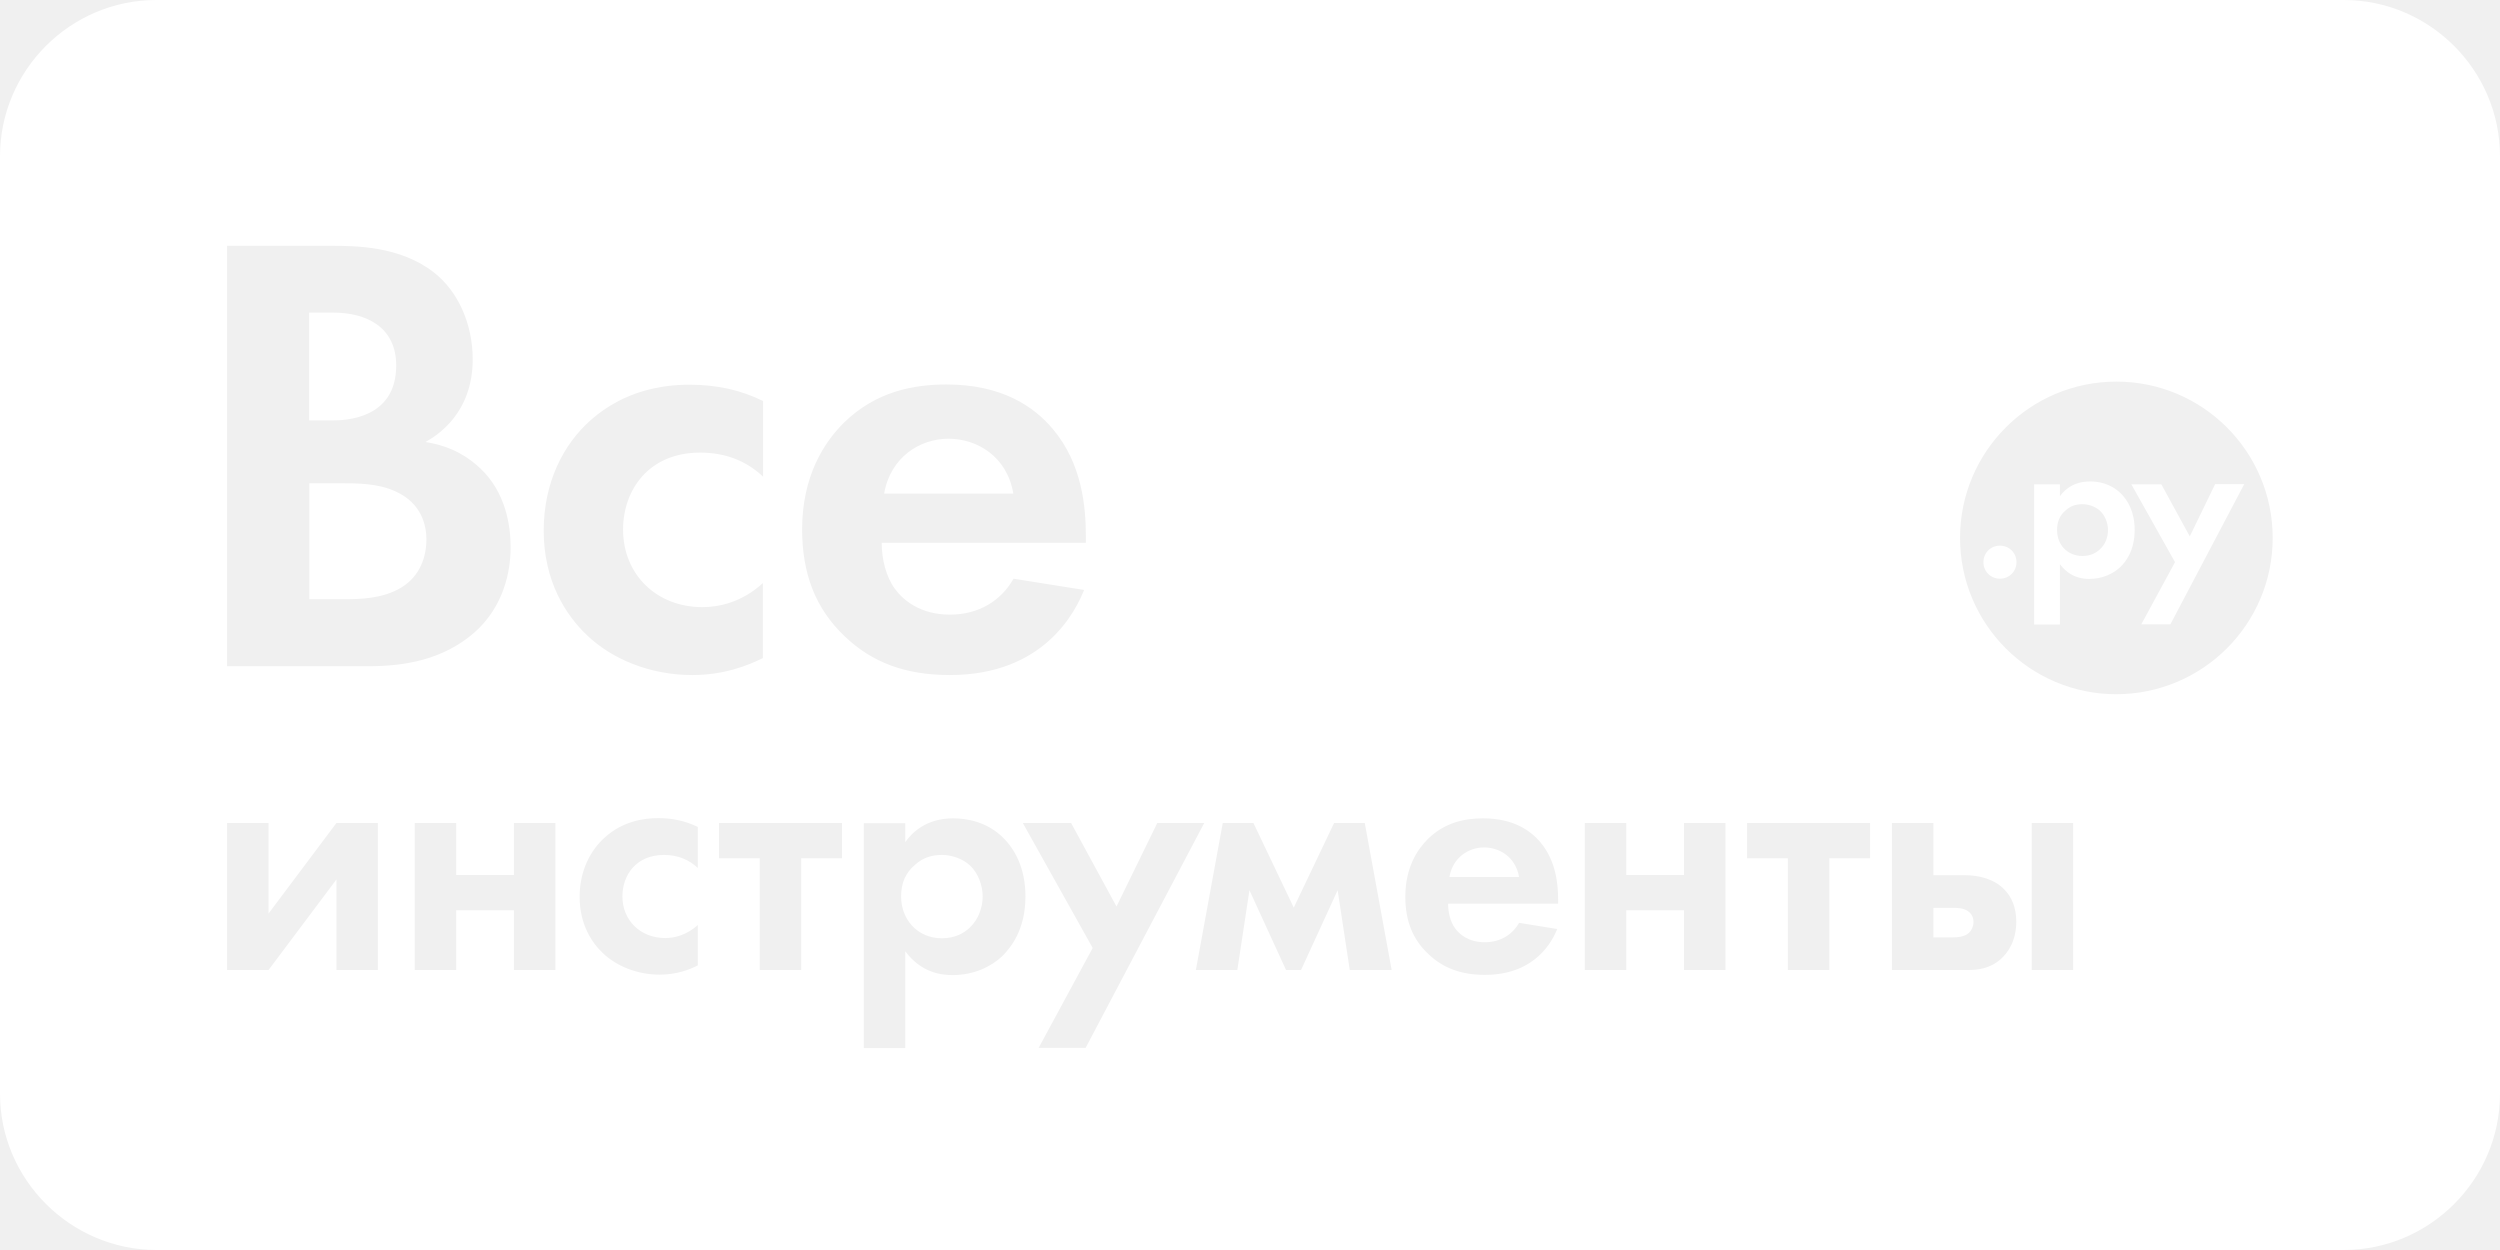
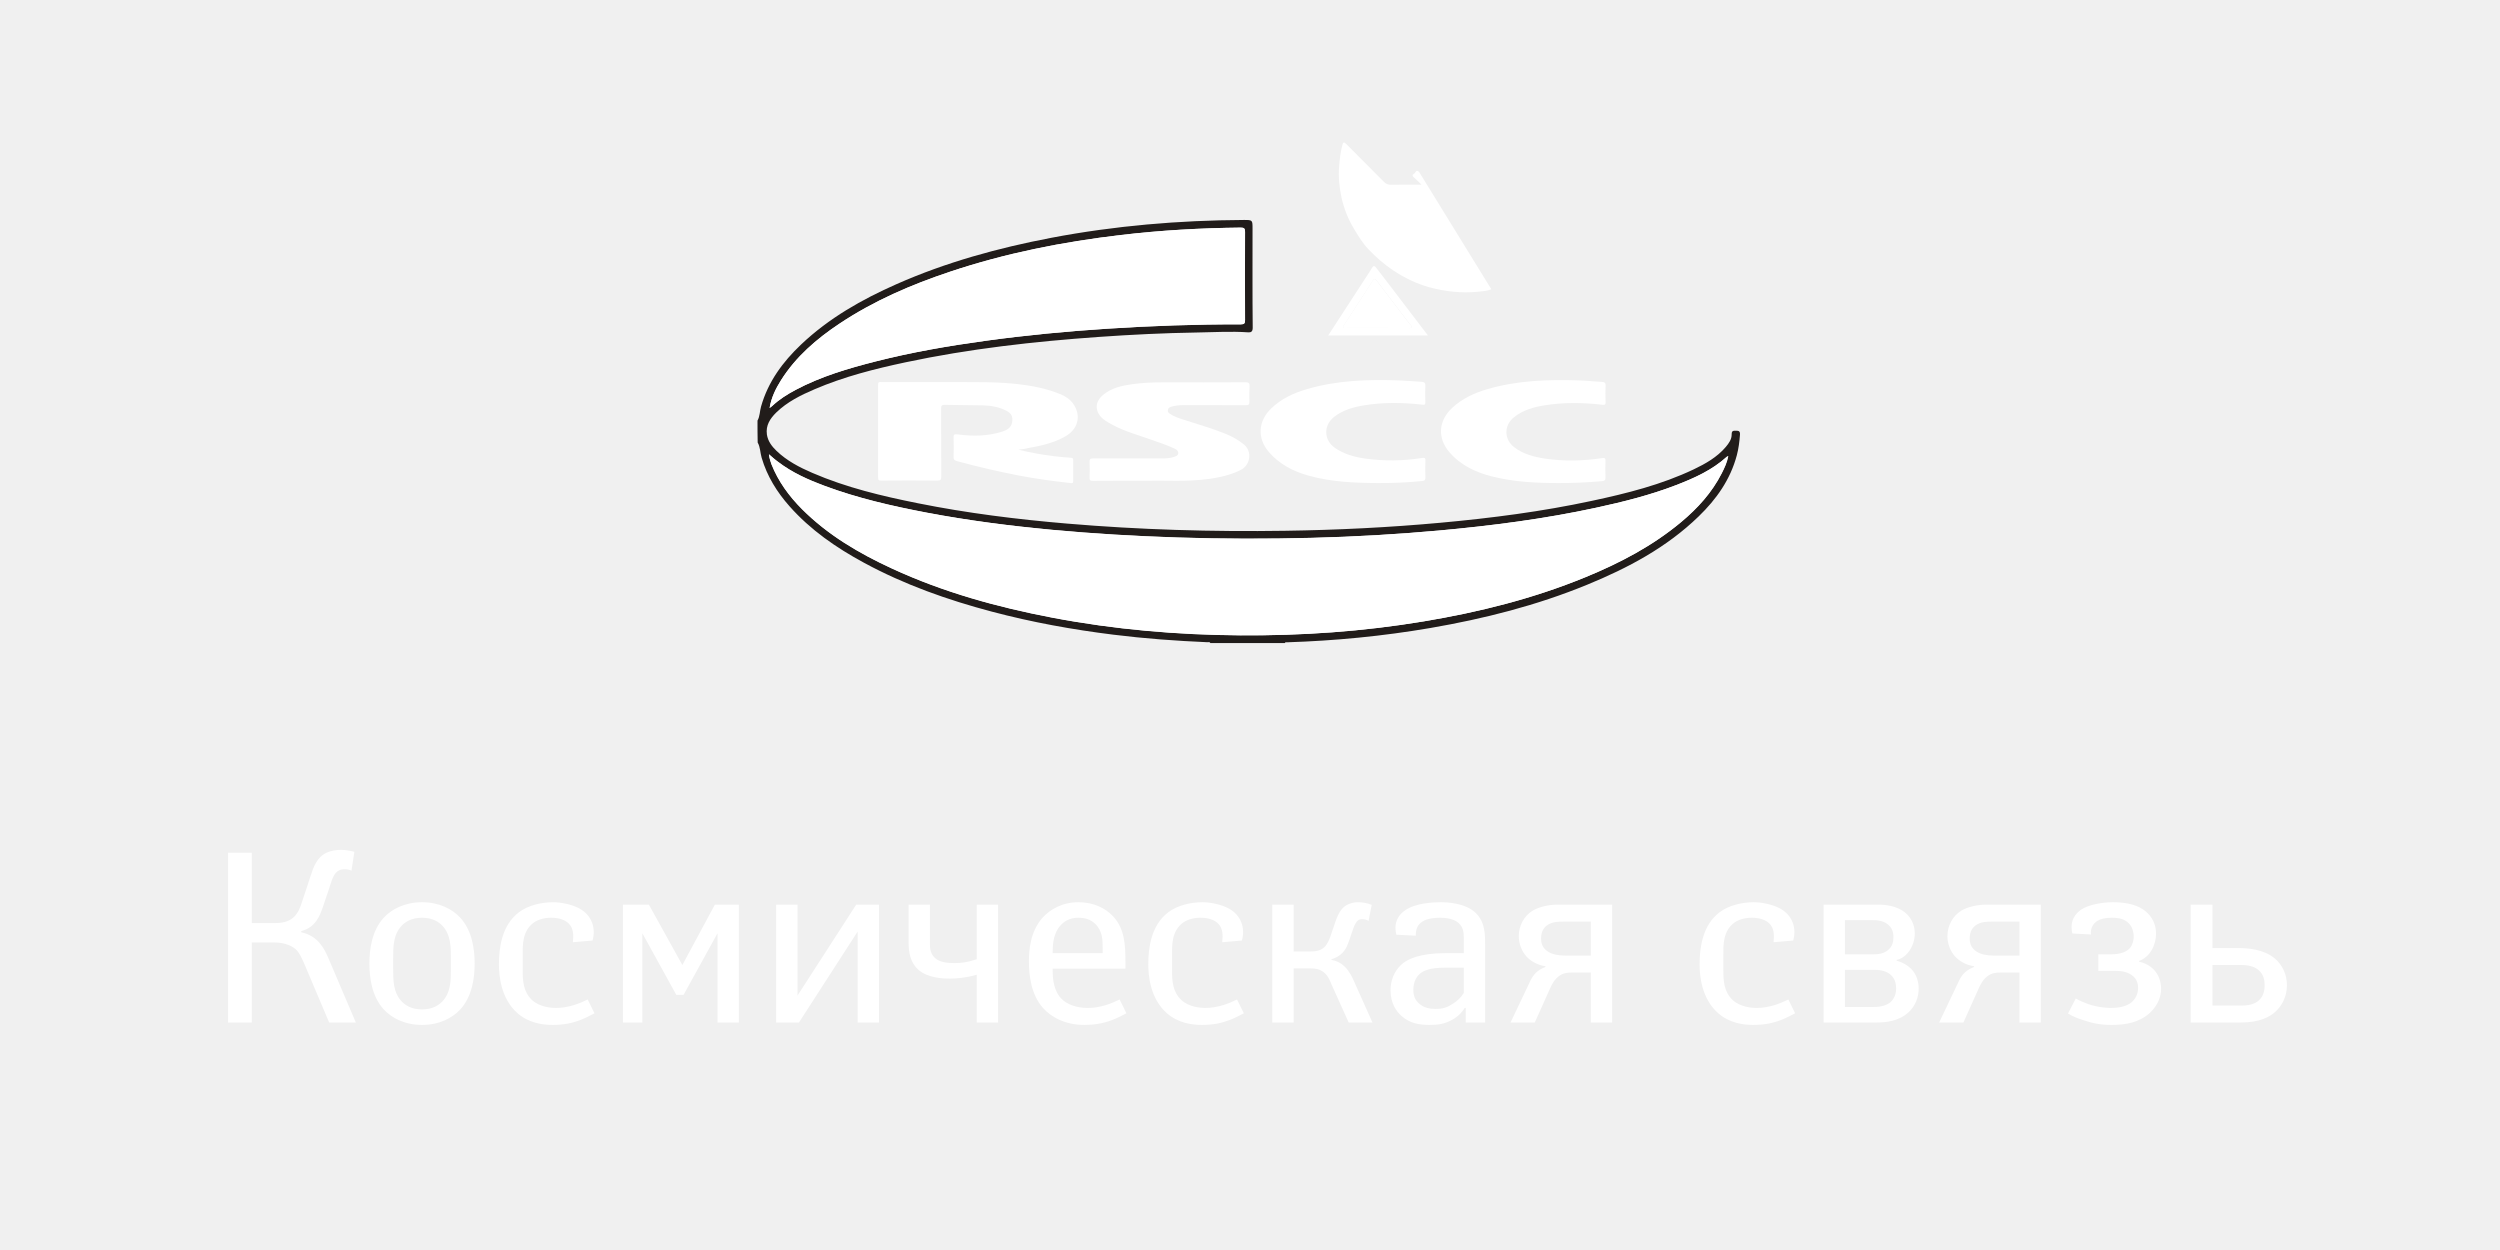
<svg xmlns="http://www.w3.org/2000/svg" width="1000" height="500" viewBox="0 0 1000 500" fill="none">
-   <path d="M160.243 235.185C152.924 239.506 143.84 239.683 137.843 239.683H123.732V193.298H135.814C142.87 193.298 151.16 193.298 158.215 196.561C168.798 201.323 170.562 210.406 170.562 215.697C170.562 222.399 168.269 230.423 160.243 235.185ZM593.615 338.977C587.53 338.977 581.092 342.945 579.769 350.794H607.637C606.226 342.769 599.788 338.977 593.615 338.977ZM787.195 364.462C785.431 363.227 782.961 363.139 781.462 363.139H773.349V374.956H781.109C782.873 374.956 785.431 374.78 787.195 373.457C788.253 372.663 789.399 370.988 789.399 368.695C789.399 366.578 788.253 365.168 787.195 364.462ZM379.399 175.485C368.022 175.485 356.204 182.804 353.647 197.443H405.327C402.857 182.54 390.775 175.485 379.399 175.485ZM376.753 341.975C372.431 341.975 368.992 343.21 365.993 345.944C362.289 349.03 360.437 353.175 360.437 358.554C360.437 364.021 362.642 368.43 365.905 371.34C368.11 373.28 371.638 375.309 376.753 375.309C382.221 375.309 385.748 373.104 387.865 371.076C391.393 367.813 393.068 362.963 393.068 358.554C393.068 354.233 391.304 349.295 388.041 346.208C385.043 343.474 380.721 341.975 376.753 341.975ZM158.48 146.208C158.48 130.864 146.662 125.044 133.257 125.044H123.644V168.166H132.992C138.019 168.166 158.48 167.637 158.48 146.208ZM1000 62.522V437.478C1000 471.869 971.867 500 937.472 500H62.528C28.133 499.912 0 471.781 0 437.478V62.522C0 28.131 28.133 0 62.528 0H937.472C971.867 0 1000 28.131 1000 62.522ZM217.48 212.257C217.48 232.716 226.563 246.296 234.853 254.145C244.642 263.492 259.811 270.018 276.92 270.018C289.532 270.018 299.145 266.226 305.142 263.228V233.245C296.852 240.829 287.768 242.857 280.977 242.857C262.545 242.857 249.228 229.718 249.228 211.817C249.228 195.944 259.547 181.041 280.007 181.041C290.59 181.041 298.704 184.568 305.23 190.653V160.406C296.411 156.085 287.062 153.88 275.686 153.88C265.103 153.88 249.757 156.173 236.352 167.989C225.24 177.778 217.48 193.122 217.48 212.257ZM90.837 266.49H147.279C161.919 266.49 177.264 263.933 189.876 252.91C201.429 242.593 204.251 228.748 204.251 218.871C204.251 210.053 202.222 196.914 192.169 187.39C187.847 183.333 181.321 178.571 170.209 176.808C174.707 174.25 189.082 165.432 189.082 143.739C189.082 129.63 183.261 116.49 173.472 108.907C159.891 98.325 141.723 98.325 132.375 98.325H90.837V266.49ZM151.16 329.189H134.58L107.417 365.432V329.189H90.837V388.007H107.417L134.58 351.764V388.007H151.16V329.189ZM222.154 329.189H205.574V350H182.468V329.189H165.888V388.007H182.468V364.109H205.574V388.007H222.154V329.189ZM279.125 330.776C274.363 328.483 269.336 327.249 263.251 327.249C257.518 327.249 249.228 328.483 242.085 334.832C236.088 340.123 231.855 348.413 231.855 358.73C231.855 369.753 236.705 377.072 241.203 381.305C246.494 386.332 254.696 389.859 263.868 389.859C270.659 389.859 275.862 387.831 279.125 386.155V370.018C274.627 374.074 269.777 375.22 266.073 375.22C256.195 375.22 248.964 368.166 248.964 358.554C248.964 350 254.52 341.975 265.544 341.975C271.276 341.975 275.597 343.915 279.125 347.178V330.776ZM336.802 329.189H287.592V343.298H303.907V388.007H320.487V343.298H336.802V329.189ZM338.037 254.674C348.884 264.991 362.201 270.018 379.928 270.018C418.026 270.018 430.373 244.092 433.636 235.979L405.415 231.481C400.388 240.3 391.569 245.855 379.928 245.855C368.11 245.855 361.231 240.035 357.968 235.538C354.44 230.776 352.677 223.721 352.677 217.108H434.342V214.55C434.342 202.734 432.842 185.538 421.201 171.693C413.617 162.61 400.741 153.792 378.605 153.792C365.464 153.792 350.384 156.526 337.508 169.136C329.659 176.984 320.84 190.3 320.84 211.993C320.928 229.189 325.955 243.298 338.037 254.674ZM410.177 358.554C410.177 346.914 405.68 339.506 401.358 335.185C394.744 328.571 386.454 327.337 381.251 327.337C370.403 327.337 364.671 333.157 362.113 336.861V329.277H345.533V419.224H362.113V380.511C368.639 389.33 376.929 390.035 380.986 390.035C389.717 390.035 396.508 386.596 400.917 382.452C404.357 379.012 410.177 371.869 410.177 358.554ZM434.253 419.136L481.7 329.189H462.916L446.6 362.61L428.433 329.189H409.119L437.076 379.189L415.469 419.136H434.253ZM556.663 388.007L545.904 329.189H533.645L517.506 363.051L501.367 329.189H489.108L478.349 388.007H494.929L499.78 356.085L514.419 388.007H520.416L535.056 356.085L539.907 388.007H556.663ZM623.247 360.053C623.247 353.704 622.453 344.444 616.192 336.949C612.135 332.099 605.168 327.337 593.262 327.337C586.207 327.337 578.005 328.836 571.126 335.626C566.893 339.859 562.131 347.002 562.131 358.73C562.131 367.989 564.865 375.573 571.391 381.658C577.211 387.213 584.443 389.947 593.968 389.947C614.516 389.947 621.131 375.926 622.894 371.605L607.637 369.136C604.903 373.898 600.141 376.896 593.88 376.896C587.53 376.896 583.826 373.81 582.062 371.34C580.122 368.783 579.24 364.991 579.24 361.464H623.247V360.053V360.053ZM690.184 329.189H673.604V350H650.498V329.189H633.918V388.007H650.498V364.109H673.604V388.007H690.184V329.189ZM748.038 329.189H698.827V343.298H715.142V388.007H731.722V343.298H748.038V329.189ZM806.509 368.695C806.509 362.875 804.568 358.818 802.011 356.085C797.954 351.587 791.428 350.088 786.225 350.088H773.349V329.189H756.769V388.007H787.106C791.075 388.007 795.926 387.478 800.247 383.686C803.069 381.217 806.509 376.455 806.509 368.695ZM829.262 329.189H812.682V388.007H829.262V329.189ZM909.075 215.168C909.075 180.688 881.118 152.646 846.547 152.646C812.065 152.646 784.02 180.6 784.02 215.168C784.02 249.647 811.976 277.69 846.547 277.69C881.118 277.601 909.075 249.647 909.075 215.168ZM875.915 214.55L864.538 193.739H852.544L870.006 224.868L856.513 249.735H868.154L897.698 193.651H886.057L875.915 214.55ZM848.399 197.443C851.133 200.176 853.867 204.762 853.867 211.993C853.867 220.282 850.251 224.78 848.135 226.808C845.313 229.453 841.079 231.57 835.7 231.57C833.142 231.57 828.027 231.129 823.97 225.661V249.824H813.652V193.739H823.97V198.501C825.558 196.208 829.174 192.593 835.876 192.593C839.051 192.504 844.254 193.298 848.399 197.443ZM843.196 211.993C843.196 209.259 842.05 206.261 840.021 204.321C838.169 202.645 835.435 201.675 832.966 201.675C830.232 201.675 828.115 202.469 826.263 204.145C823.97 206.085 822.824 208.642 822.824 211.993C822.824 215.344 824.147 218.166 826.175 219.929C827.498 221.076 829.703 222.399 832.966 222.399C836.317 222.399 838.522 221.076 839.933 219.753C842.226 217.725 843.196 214.727 843.196 211.993ZM799.982 218.254C796.278 218.254 793.368 221.164 793.368 224.868C793.368 228.571 796.278 231.481 799.982 231.481C803.686 231.481 806.597 228.571 806.597 224.868C806.597 221.164 803.686 218.254 799.982 218.254Z" fill="#ffffff" />
+   <path d="M303 168.24C303.982 166.513 303.88 164.483 304.422 162.621C307.231 152.703 313.087 144.782 320.432 137.81C331.568 127.249 344.702 119.802 358.648 113.641C378.483 104.875 399.232 99.188 420.49 95.126C445.944 90.286 471.635 88.119 497.53 87.984C501.016 87.984 501.016 87.984 501.016 91.504C501.016 104.705 500.948 117.906 501.084 131.108C501.084 132.766 500.305 133.003 499.256 132.935C492.385 132.461 485.513 132.902 478.676 133.003C465.644 133.206 452.646 133.849 439.648 134.763C413.652 136.591 387.758 139.502 362.236 144.918C349.847 147.558 337.56 150.672 325.882 155.682C320.331 158.051 314.915 160.725 310.514 164.99C308.077 167.394 306.249 170.101 306.757 173.791C307.163 176.499 308.72 178.53 310.616 180.358C314.746 184.318 319.755 186.924 324.934 189.158C338.508 195.014 352.792 198.433 367.211 201.31C386.911 205.27 406.815 207.741 426.819 209.434C455.828 211.905 484.904 212.751 514.048 212.311C534.797 212.006 555.547 210.991 576.228 209.095C596.572 207.234 616.813 204.627 636.784 200.329C650.73 197.35 664.54 193.897 677.504 187.737C682.243 185.469 686.813 182.896 690.299 178.801C691.552 177.311 692.703 175.72 692.669 173.689C692.635 171.997 693.684 172.336 694.666 172.302C695.918 172.234 696.054 173.046 695.986 173.926C695.783 176.668 695.444 179.41 694.734 182.084C692.161 191.799 686.576 199.685 679.468 206.557C666.639 219.013 651.17 227.205 634.821 233.907C614.613 242.2 593.593 247.514 572.133 251.203C553.143 254.453 534.019 256.315 514.793 256.924C514.488 256.924 514.082 256.789 513.946 257.229C504.029 257.229 494.077 257.229 484.159 257.229C483.889 256.653 483.381 256.924 482.975 256.89C470.417 256.348 457.893 255.435 445.402 253.878C429.02 251.847 412.772 248.902 396.795 244.671C379.025 239.966 361.762 233.873 345.548 225.072C334.479 219.081 324.223 212.006 315.829 202.529C310.785 196.842 306.825 190.479 304.659 183.099C304.049 181.069 304.151 178.902 303.068 177.007C303 174.096 303 171.185 303 168.24ZM307.57 181.712C307.773 183.404 308.179 184.487 308.619 185.604C311.361 192.543 315.659 198.433 320.872 203.646C331.264 214.037 343.72 221.349 356.955 227.442C377.4 236.885 398.928 242.809 420.963 247.04C445.775 251.779 470.891 253.945 496.142 254.114C520.784 254.284 545.257 252.591 569.56 248.529C591.697 244.84 613.361 239.424 634.144 230.894C647.92 225.241 661.02 218.404 672.529 208.791C679.129 203.273 684.816 197.011 688.742 189.294C689.825 187.161 690.875 184.961 691.349 182.422C691.01 182.592 690.841 182.626 690.739 182.727C684.917 188.008 677.877 191.189 670.667 193.965C660.241 197.993 649.41 200.735 638.51 203.07C617.727 207.572 596.639 210.28 575.484 212.21C558.695 213.733 541.872 214.68 525.015 215.121C507.041 215.594 489.034 215.561 471.06 214.985C454.271 214.444 437.482 213.462 420.76 211.905C404.039 210.348 387.385 208.215 370.867 205.067C356.955 202.427 343.179 199.279 329.91 194.337C323.275 191.866 316.878 189.023 311.225 184.69C310.007 183.878 308.991 182.93 307.57 181.712ZM307.84 163.196C308.179 162.925 308.551 162.689 308.89 162.384C311.665 159.778 314.847 157.747 318.198 155.986C328.319 150.604 339.252 147.389 350.287 144.579C364.774 140.89 379.499 138.351 394.291 136.32C410.504 134.086 426.785 132.529 443.101 131.48C460.837 130.329 478.574 129.72 496.345 129.754C497.733 129.754 498.004 129.314 498.004 128.027C497.97 116.282 497.936 104.57 498.004 92.824C498.004 91.437 497.699 91.03 496.243 91.064C480.165 91.234 464.121 92.147 448.144 94.043C424.958 96.785 402.177 101.287 380.006 108.7C364.436 113.878 349.475 120.344 335.766 129.483C326.593 135.609 318.334 142.684 312.376 152.128C310.278 155.479 308.517 159.033 307.84 163.196Z" fill="#211C1A" />
+   <path d="M407.322 179.884C412.23 181.069 416.834 181.881 421.437 182.456C423.739 182.727 426.041 182.964 428.343 183.1C429.087 183.133 429.29 183.37 429.29 184.081C429.256 186.857 429.256 189.598 429.29 192.374C429.29 193.322 428.884 193.322 428.139 193.22C421.37 192.442 414.6 191.562 407.898 190.275C399.469 188.685 391.176 186.721 382.883 184.487C381.766 184.183 381.36 183.743 381.428 182.558C381.529 180.121 381.529 177.718 381.428 175.28C381.36 173.893 381.597 173.554 383.12 173.757C389.145 174.57 395.137 174.502 400.993 172.606C402.956 171.963 404.581 170.982 404.885 168.68C405.156 166.615 404.547 165.363 402.719 164.381C399.774 162.824 396.558 162.249 393.275 162.147C388.13 162.012 383.019 162.079 377.874 161.944C376.588 161.91 376.418 162.418 376.452 163.501C376.486 172.539 376.452 181.542 376.52 190.58C376.52 191.9 376.215 192.273 374.861 192.239C367.414 192.171 359.968 192.171 352.521 192.239C351.438 192.239 351.235 191.968 351.235 190.952C351.269 178.598 351.269 166.243 351.235 153.888C351.235 152.5 352.013 152.839 352.724 152.839C364.063 152.839 375.403 152.839 386.742 152.839C391.921 152.839 397.134 152.839 402.313 153.211C409.692 153.752 416.969 154.768 423.908 157.577C426.312 158.559 428.41 159.947 429.73 162.181C432.438 166.717 431.05 171.692 426.278 174.468C421.573 177.21 416.326 178.327 411.046 179.275C409.963 179.579 408.846 179.681 407.322 179.884Z" fill="#ffffff" />
+   <path d="M458.942 192.306C450.784 192.306 444.015 192.273 437.245 192.34C436.195 192.34 435.755 192.205 435.823 191.02C435.925 188.955 435.925 186.857 435.823 184.758C435.755 183.607 436.195 183.37 437.245 183.37C446.147 183.404 455.049 183.404 463.985 183.37C465.881 183.37 467.844 183.404 469.672 182.727C470.383 182.49 471.263 182.253 471.297 181.238C471.331 180.324 470.62 179.816 469.909 179.478C466.964 178.09 463.85 177.074 460.804 175.991C455.354 174.028 449.735 172.572 444.624 169.729C442.965 168.781 441.239 167.901 440.054 166.378C437.786 163.433 438.396 160.218 441.408 157.814C444.759 155.14 448.753 154.26 452.849 153.685C456.877 153.109 460.939 152.94 465.001 152.94C476.07 152.94 487.104 152.974 498.173 152.906C499.493 152.906 499.933 153.211 499.831 154.599C499.696 156.63 499.696 158.661 499.764 160.692C499.798 161.809 499.425 162.113 498.308 162.079C490.015 162.045 481.722 162.045 473.429 162.045C471.737 162.045 470.044 162.215 468.42 162.722C467.709 162.926 467.235 163.298 467.133 164.11C467.066 164.821 467.438 165.16 467.98 165.532C469.672 166.683 471.601 167.292 473.531 167.901C479.184 169.763 484.938 171.354 490.455 173.622C493.062 174.705 495.465 176.059 497.631 177.853C500.948 180.629 500.238 186.044 496.176 188.041C492.148 190.039 487.815 190.986 483.381 191.596C474.783 192.78 466.152 192.103 458.942 192.306Z" fill="#ffffff" />
+   <path d="M551.18 193.22C541.804 193.186 532.462 192.78 523.356 190.242C517.23 188.515 511.712 185.672 507.515 180.764C502.81 175.28 503.216 168.443 508.497 163.366C512.525 159.473 517.467 157.205 522.781 155.648C534.797 152.128 547.085 151.722 559.473 152.162C562.553 152.263 565.668 152.568 568.748 152.737C569.797 152.805 570.169 153.211 570.136 154.294C570.034 156.494 570.068 158.694 570.136 160.895C570.136 161.741 570 161.978 569.019 161.876C561.267 160.996 553.482 160.861 545.764 162.113C541.398 162.824 537.167 163.975 533.613 166.784C529.348 170.169 529.449 175.991 533.951 179.139C537.539 181.644 541.669 182.795 545.934 183.404C553.55 184.487 561.2 184.386 568.816 183.201C569.729 183.066 570.237 183.066 570.169 184.284C570.068 186.484 570.068 188.685 570.169 190.885C570.203 191.968 569.865 192.306 568.816 192.408C562.926 193.017 557.07 193.254 551.18 193.22Z" fill="#ffffff" />
+   <path d="M623.312 193.22C614.41 193.22 605.508 192.78 596.809 190.58C590.242 188.921 584.285 186.112 579.783 180.899C574.875 175.213 575.348 168.308 580.866 163.162C584.86 159.439 589.7 157.205 594.879 155.682C606.862 152.162 619.183 151.755 631.571 152.162C634.652 152.263 637.766 152.602 640.846 152.771C641.862 152.839 642.302 153.177 642.234 154.294C642.132 156.427 642.166 158.593 642.234 160.725C642.268 161.639 642.2 162.045 640.981 161.91C633.23 160.996 625.445 160.895 617.727 162.147C613.361 162.858 609.13 164.043 605.609 166.886C601.547 170.102 601.547 175.653 605.609 178.835C609.231 181.644 613.564 182.761 617.964 183.438C625.58 184.555 633.23 184.42 640.846 183.235C641.997 183.066 642.268 183.404 642.2 184.487C642.098 186.586 642.098 188.651 642.2 190.749C642.268 191.934 641.963 192.374 640.711 192.476C634.889 192.983 629.1 193.254 623.312 193.22Z" fill="#ffffff" />
+   <path d="M596.538 115.706C594.778 116.417 593.051 116.519 591.325 116.688C584.623 117.365 577.989 116.62 571.557 114.86C566.48 113.438 561.707 111.103 557.239 108.124C553.584 105.687 550.334 102.81 547.355 99.696C545.121 97.36 543.395 94.517 541.703 91.707C539.299 87.781 537.573 83.448 536.591 78.98C535.745 74.952 535.305 70.789 535.644 66.591C535.881 63.714 536.185 60.871 536.93 58.062C537.268 56.742 537.607 56.708 538.555 57.655C543.53 62.699 548.608 67.709 553.584 72.752C554.396 73.598 555.242 73.903 556.393 73.903C560.319 73.835 564.246 73.869 568.612 73.869C567.36 72.684 566.514 71.737 565.532 70.924C564.889 70.383 564.821 69.909 565.566 69.536C566.209 69.198 566.412 67.573 567.631 68.758C569.052 70.179F5 570.508 71.635 571.93 73.057C575.585 76.712 579.275 80.402 582.931 84.058C584.961 86.088 584.961 86.088 582.626 88.187C581.543 87.07 580.426 85.953 579.139 84.633C579.139 87.578 579.376 90.32 579.072 92.994C578.632 96.819 579.952 99.493 582.795 102.031C587.229 106.026 591.291 110.426 595.522 114.657C595.861 114.928 596.132 115.266 596.538 115.706ZM590.005 113.608C589.023 112.118 540.484 63.681 539.333 62.97C534.391 87.409 556.833 115.74 590.005 113.608ZM557.713 76.882C560.523 79.657 562.994 82.094 565.431 84.531C566.074 85.175 566.311 84.565 566.582 84.261C568.308 82.568 570.034 80.876 571.693 79.116C572.031 78.743 572.81 78.472 572.471 77.863C572.133 77.254 571.557 76.848 570.677 76.848C566.581 76.915 562.418 76.882 557.713 76.882ZM576.127 95.261C576.127 92.723 576.127 90.692 576.127 88.695C576.127 86.495 576.093 84.294 576.127 82.094C576.127 81.282 575.619 80.876 575.111 80.47C574.739 80.199 574.536 80.605 574.299 80.842C572.37 82.737 570.474 84.667 568.545 86.562C568.037 87.07 568.206 87.307 568.612 87.747C571.016 90.117 573.385 92.52 576.127 95.261Z" fill="#ffffff" />
+   <path d="M531.277 134.188C536.321 126.436 541.263 118.82 546.204 111.204C547.085 109.85 548.032 108.53 548.811 107.142C549.454 106.025 549.962 106.432 550.503 107.142C551.925 108.97 553.313 110.798 554.734 112.626C560.015 119.531 565.261 126.403 570.508 133.308C570.677 133.511 570.846 133.748 571.185 134.188C557.781 134.188 544.647 134.188 531.277 134.188ZM550.943 131.175C555.005 131.175 559.067 131.175 563.129 131.175C563.637 131.175 564.314 131.412 564.551 130.938C564.889 130.363 564.178 129.957 563.874 129.55C559.507 123.83 555.107 118.11 550.774 112.355C549.962 111.272 549.657 111.407 548.98 112.457C545.324 118.211 541.567 123.898 537.878 129.618C537.607 130.024 537.031 130.431 537.37 130.938C537.675 131.378 538.318 131.141 538.792 131.141C542.82 131.175 546.881 131.175 550.943 131.175Z" fill="#ffffff" />
+   <path d="M307.57 181.712C308.991 182.93 310.007 183.878 311.124 184.724C316.777 189.057 323.208 191.934 329.808 194.371C343.111 199.313 356.887 202.461 370.766 205.101C387.284 208.215 403.937 210.348 420.659 211.939C437.38 213.496 454.169 214.477 470.958 215.019C488.932 215.594 506.94 215.628 524.913 215.154C541.77 214.714 558.593 213.767 575.382 212.243C596.572 210.314 617.626 207.606 638.409 203.104C649.308 200.735 660.14 198.027 670.565 193.999C677.775 191.189 684.816 188.041 690.638 182.761C690.739 182.659 690.942 182.626 691.247 182.456C690.739 184.995 689.724 187.161 688.641 189.328C684.714 197.045 679.028 203.307 672.427 208.825C660.918 218.438 647.819 225.275 634.042 230.928C613.259 239.458 591.596 244.874 569.459 248.563C545.155 252.625 520.649 254.318 496.04 254.148C470.789 253.979 445.707 251.813 420.862 247.074C398.826 242.877 377.298 236.919 356.854 227.475C343.619 221.383 331.162 214.071 320.771 203.68C315.558 198.433 311.259 192.577 308.517 185.638C308.179 184.521 307.773 183.404 307.57 181.712Z" fill="#ffffff" />
+   <path d="M307.84 163.196C308.517 159.067 310.278 155.479 312.41 152.094C318.367 142.65 326.627 135.542 335.8 129.449C349.508 120.31 364.47 113.878 380.04 108.666C402.211 101.253 424.991 96.751 448.178 94.009C464.155 92.114 480.199 91.2 496.277 91.031C497.699 91.031 498.037 91.403 498.037 92.791C497.97 104.536 497.97 116.248 498.037 127.993C498.037 129.28 497.767 129.72 496.379 129.72C478.608 129.686 460.838 130.295 443.135 131.446C426.819 132.495 410.538 134.052 394.324 136.286C379.532 138.317 364.808 140.856 350.321 144.546C339.286 147.355 328.353 150.571 318.232 155.953C314.881 157.747 311.699 159.744 308.924 162.35C308.585 162.689 308.213 162.926 307.84 163.196Z" fill="#ffffff" />
+   <path d="M590.005 113.608C556.833 115.774 534.391 87.409 539.333 62.97C540.484 63.647 588.989 112.118 590.005 113.608Z" fill="#ffffff" />
+   <path d="M550.943 131.175C546.881 131.175 542.82 131.175 538.758 131.175C538.25 131.175 537.607 131.412 537.336 130.972C536.998 130.464 537.573 130.058 537.844 129.652C541.533 123.932 545.291 118.245 548.946 112.491C549.623 111.441 549.928 111.306 550.74 112.389C555.073 118.143 559.507 123.83 563.84 129.584C564.144 129.991 564.855 130.397 564.517 130.972C564.28 131.412 563.569 131.175 563.095 131.209C559.067 131.175 555.005 131.175 550.943 131.175Z" fill="#ffffff" />
+   <path d="M100.721 341.1H91.215V409H100.721V376.99H109.839C112.652 376.99 116.047 377.766 118.181 379.609C119.83 381.064 120.897 383.586 122.255 386.787L131.664 409H142.334L131.373 383.295C129.724 379.512 127.299 374.371 120.509 372.916V372.431C126.232 370.976 127.978 366.223 129.142 362.828L131.567 355.65C132.343 353.516 133.022 349.927 135.059 348.472C136.029 347.793 137.096 347.696 137.775 347.696C138.745 347.696 139.618 347.793 140.588 348.278L141.752 340.712C140.588 340.421 138.26 339.936 136.32 339.936C134.38 339.936 132.343 340.324 130.791 341.003C126.717 342.846 125.359 346.92 124.292 350.218L120.8 360.791C119.442 365.059 117.599 369.23 110.13 369.23H100.721V341.1ZM168.808 360.888C161.824 360.888 156.683 363.701 153.579 366.999C148.729 372.237 147.759 379.706 147.759 385.429C147.759 391.152 148.729 398.621 153.579 403.859C156.683 407.157 161.824 409.97 168.808 409.97C175.792 409.97 180.933 407.157 184.037 403.859C188.887 398.621 189.857 391.152 189.857 385.429C189.857 379.706 188.887 372.237 184.037 366.999C180.933 363.701 175.792 360.888 168.808 360.888ZM180.351 387.563C180.351 392.025 180.351 396.972 176.956 400.561C175.598 402.016 173.076 403.762 168.808 403.762C164.54 403.762 162.018 402.016 160.66 400.561C157.265 396.972 157.265 392.025 157.265 387.563V383.295C157.265 378.833 157.265 373.886 160.66 370.297C162.018 368.842 164.54 367.096 168.808 367.096C173.076 367.096 175.598 368.842 176.956 370.297C180.351 373.886 180.351 378.833 180.351 383.295V387.563ZM235.077 399.785C233.525 400.561 231.779 401.337 229.645 402.016C227.026 402.792 224.892 403.18 222.273 403.18C220.624 403.18 215.871 402.889 212.767 399.979C209.275 396.681 209.081 392.219 209.081 388.242V381.937C209.081 378.348 208.79 372.334 213.64 368.939C215.386 367.775 217.714 367.096 220.43 367.096C223.631 367.096 226.056 367.969 227.511 369.424C229.451 371.364 229.451 374.177 229.16 376.893L237.017 376.214C238.472 371.17 236.629 366.029 231.779 363.41C228.772 361.761 224.407 360.888 221.206 360.888C216.55 360.888 211.215 362.149 207.626 364.865C200.642 370.103 199.575 379.318 199.575 385.72C199.575 389.794 200.157 399.3 207.044 405.314C211.506 409.194 216.938 409.97 221.012 409.97C225.377 409.97 228.772 409.291 232.07 408.03C234.107 407.254 236.338 406.09 237.793 405.314L235.077 399.785ZM249.178 409H256.938V373.304L270.518 397.942H273.428L287.008 373.304V409H295.544V361.858H285.941L272.943 386.011L259.557 361.858H249.178V409ZM351.594 361.858H342.476L319.002 398.233V361.858H310.466V409H319.584L343.058 372.625V409H351.594V361.858ZM399.233 361.858H390.697V383.683C387.108 384.944 384.392 385.235 381.773 385.235C379.445 385.235 376.05 385.041 374.11 383.295C372.17 381.646 371.976 379.318 371.976 377.863V361.858H363.44V376.699C363.44 380.676 363.925 384.847 367.417 387.951C371.2 391.249 377.311 391.443 379.93 391.443C382.355 391.443 386.429 391.152 390.697 389.891V409H399.233V361.858ZM421.079 387.466H450.179V385.332C450.179 377.766 449.888 371.558 445.232 366.514C442.128 363.216 437.375 360.888 431.361 360.888C424.862 360.888 420.012 363.798 417.005 367.096C412.058 372.722 411.573 379.997 411.573 384.653C411.573 389.988 412.349 397.748 417.199 403.18C420.4 406.769 425.929 409.97 433.786 409.97C437.278 409.97 440.964 409.485 444.844 408.03C446.881 407.254 449.112 406.09 450.567 405.314L447.851 399.785C446.299 400.561 444.553 401.337 442.419 402.016C439.8 402.792 437.763 403.18 435.047 403.18C430.585 403.18 426.608 401.725 424.377 399.3C422.825 397.651 421.079 394.353 421.079 388.727V387.466ZM421.079 381.258V380.191C421.079 374.759 422.728 371.752 424.183 370.2C425.444 368.745 427.675 367.096 431.264 367.096C433.786 367.096 436.114 367.678 437.957 369.424C441.061 372.334 441.061 376.02 441.061 379.318V381.258H421.079ZM494.817 399.785C493.265 400.561 491.519 401.337 489.385 402.016C486.766 402.792 484.632 403.18 482.013 403.18C480.364 403.18 475.611 402.889 472.507 399.979C469.015 396.681 468.821 392.219 468.821 388.242V381.937C468.821 378.348 468.53 372.334 473.38 368.939C475.126 367.775 477.454 367.096 480.17 367.096C483.371 367.096 485.796 367.969 487.251 369.424C489.191 371.364 489.191 374.177 488.9 376.893L496.757 376.214C498.212 371.17 496.369 366.029 491.519 363.41C488.512 361.761 484.147 360.888 480.946 360.888C476.29 360.888 470.955 362.149 467.366 364.865C460.382 370.103 459.315 379.318 459.315 385.72C459.315 389.794 459.897 399.3 466.784 405.314C471.246 409.194 476.678 409.97 480.752 409.97C485.117 409.97 488.512 409.291 491.81 408.03C493.847 407.254 496.078 406.09 497.533 405.314L494.817 399.785ZM517.454 361.858H508.918V409H517.454V387.369H524.341C525.99 387.369 527.736 387.563 529.385 388.824C531.228 390.182 531.907 392.122 532.78 394.159L539.473 409H548.979L541.219 391.637C541.122 391.443 539.861 388.533 537.824 386.593C536.175 385.041 534.526 384.265 532.586 383.974V383.683C534.429 383.198 535.884 382.228 536.854 381.258C538.6 379.512 539.085 377.766 539.764 375.923L541.316 371.364C541.995 369.521 542.577 368.745 542.965 368.357C543.547 367.775 544.226 367.678 544.905 367.678C545.584 367.678 546.457 367.775 547.427 368.357L548.688 361.955C546.845 361.179 544.905 360.888 543.256 360.888C541.898 360.888 540.928 361.082 539.667 361.567C537.533 362.44 535.787 363.798 534.041 369.036L532.198 374.468C531.713 375.826 530.937 377.766 529.676 378.93C528.027 380.482 525.699 380.579 524.05 380.579H517.454V361.858ZM586.29 409H594.05V378.542C594.05 373.886 594.147 369.036 590.364 365.253C586.29 361.179 578.724 360.888 576.396 360.888C573.292 360.888 566.502 361.179 562.234 363.992C559.615 365.738 557.287 368.745 558.548 373.886L566.308 374.274C566.308 371.946 566.793 370.006 568.927 368.648C570.964 367.29 574.262 367.096 575.911 367.096C577.754 367.096 581.343 367.29 583.477 369.23C585.32 370.976 585.514 372.916 585.514 375.147V381.258H578.142C567.666 381.258 563.204 383.78 561.264 385.235C558.936 387.078 556.22 390.57 556.22 396.196C556.22 401.531 558.742 404.732 560.585 406.381C564.077 409.485 568.054 409.97 571.837 409.97C575.329 409.97 577.754 409.582 580.664 408.03C583.38 406.575 584.835 404.829 585.902 403.18H586.29V409ZM585.514 397.166C584.35 399.106 582.992 400.27 581.246 401.434C578.918 402.986 577.172 403.568 574.262 403.568C571.934 403.568 569.703 403.18 567.763 401.531C565.92 399.979 565.338 398.136 565.338 395.905C565.338 392.607 566.696 390.57 567.957 389.503C569.509 388.145 572.322 387.078 577.754 387.078H585.514V397.166ZM644.855 361.858H622.836C619.635 361.858 615.561 362.731 613.039 364.283C609.547 366.417 607.51 370.394 607.51 374.468C607.51 377.572 608.771 380.579 610.517 382.519C612.069 384.265 614.785 386.011 618.18 386.496V386.787C617.695 386.981 616.143 387.563 614.785 388.727C613.039 390.279 612.36 391.831 611.778 393.092L604.212 409H613.912L619.829 395.808C620.702 393.771 621.769 391.831 623.418 390.57C625.261 389.115 627.104 389.018 628.753 389.018H636.319V409H644.855V361.858ZM636.319 368.648V382.228H625.94C620.508 382.228 616.434 380.191 616.434 375.535C616.434 373.498 616.919 371.461 618.859 370.103C620.896 368.648 623.418 368.648 625.358 368.648H636.319ZM715.34 399.785C713.788 400.561 712.042 401.337 709.908 402.016C707.289 402.792 705.155 403.18 702.536 403.18C700.887 403.18 696.134 402.889 693.03 399.979C689.538 396.681 689.344 392.219 689.344 388.242V381.937C689.344 378.348 689.053 372.334 693.903 368.939C695.649 367.775 697.977 367.096 700.693 367.096C703.894 367.096 706.319 367.969 707.774 369.424C709.714 371.364 709.714 374.177 709.423 376.893L717.28 376.214C718.735 371.17 716.892 366.029 712.042 363.41C709.035 361.761 704.67 360.888 701.469 360.888C696.813 360.888 691.478 362.149 687.889 364.865C680.905 370.103 679.838 379.318 679.838 385.72C679.838 389.794 680.42 399.3 687.307 405.314C691.769 409.194 697.201 409.97 701.275 409.97C705.64 409.97 709.035 409.291 712.333 408.03C714.37 407.254 716.601 406.09 718.056 405.314L715.34 399.785ZM729.442 409H750.782C754.274 409 759.415 408.515 763.295 405.023C766.108 402.501 767.466 399.009 767.466 395.42C767.466 392.51 766.496 389.794 764.847 387.951C763.295 386.205 760.87 384.847 758.639 384.265V383.974C760.385 383.586 762.131 382.616 763.78 380.288C765.235 378.154 765.914 375.632 765.914 373.401C765.914 369.812 764.362 367.096 762.422 365.35C758.833 362.149 753.789 361.858 751.17 361.858H729.442V409ZM737.978 368.066H749.327C750.685 368.066 753.013 368.163 754.953 369.618C756.893 371.073 757.378 372.916 757.378 374.856C757.378 376.699 756.99 378.542 755.244 379.997C753.304 381.646 750.879 381.743 748.842 381.743H737.978V368.066ZM737.978 387.951H750.103C752.625 387.951 754.662 388.63 756.02 389.697C757.863 391.152 758.445 393.189 758.445 395.517C758.445 398.233 757.184 399.979 756.214 400.852C754.759 402.113 752.334 402.792 749.618 402.792H737.978V387.951ZM816.31 361.858H794.291C791.09 361.858 787.016 362.731 784.494 364.283C781.002 366.417 778.965 370.394 778.965 374.468C778.965 377.572 780.226 380.579 781.972 382.519C783.524 384.265 786.24 386.011 789.635 386.496V386.787C789.15 386.981 787.598 387.563 786.24 388.727C784.494 390.279 783.815 391.831 783.233 393.092L775.667 409H785.367L791.284 395.808C792.157 393.771 793.224 391.831 794.873 390.57C796.716 389.115 798.559 389.018 800.208 389.018H807.774V409H816.31V361.858ZM807.774 368.648V382.228H797.395C791.963 382.228 787.889 380.191 787.889 375.535C787.889 373.498 788.374 371.461 790.314 370.103C792.351 368.648 794.873 368.648 796.813 368.648H807.774ZM839.324 388.339H845.241C847.86 388.339 850.382 388.436 852.613 389.988C854.456 391.249 855.232 392.995 855.232 395.129C855.232 397.748 854.068 399.591 852.807 400.755C850.188 403.083 845.92 403.18 844.368 403.18C842.719 403.18 839.324 402.986 835.25 401.628C833.601 401.046 832.049 400.367 830.303 399.397L827.199 405.411C829.139 406.575 830.788 407.254 833.213 408.03C836.705 409.194 839.809 409.97 844.659 409.97C850.382 409.97 855.717 409 859.985 405.12C863.283 402.016 864.447 398.427 864.447 395.517C864.447 392.219 862.992 386.399 855.62 384.653V384.362C859.791 382.907 862.41 378.348 862.41 373.401C862.41 368.26 859.403 365.253 857.269 363.798C853.874 361.47 849.121 360.888 845.144 360.888C841.458 360.888 835.832 361.664 832.534 363.798C830.109 365.447 827.781 368.357 828.945 373.401L836.414 373.789C836.026 371.267 837.384 369.327 838.936 368.357C840.197 367.581 842.04 367.096 844.659 367.096C846.502 367.096 848.927 367.193 850.867 368.745C852.904 370.297 853.486 372.722 853.486 374.856C853.486 376.117 853.001 377.96 852.031 379.124C850.091 381.549 846.114 381.743 843.98 381.743H839.324V388.339ZM884.998 379.221V361.858H876.268V409H896.444C903.428 409 907.696 406.963 910.121 404.732C912.74 402.404 914.777 398.621 914.777 394.159C914.777 389.891 913.031 386.011 909.927 383.392C905.368 379.609 899.063 379.221 894.989 379.221H884.998ZM884.998 386.011H896.735C900.227 386.011 902.361 387.078 903.428 388.048C905.465 389.794 905.853 392.025 905.853 394.159C905.853 397.554 904.495 399.203 903.816 399.882C902.652 401.143 900.421 402.21 897.026 402.21H884.998V386.011Z" fill="#ffffff" />
</svg>
